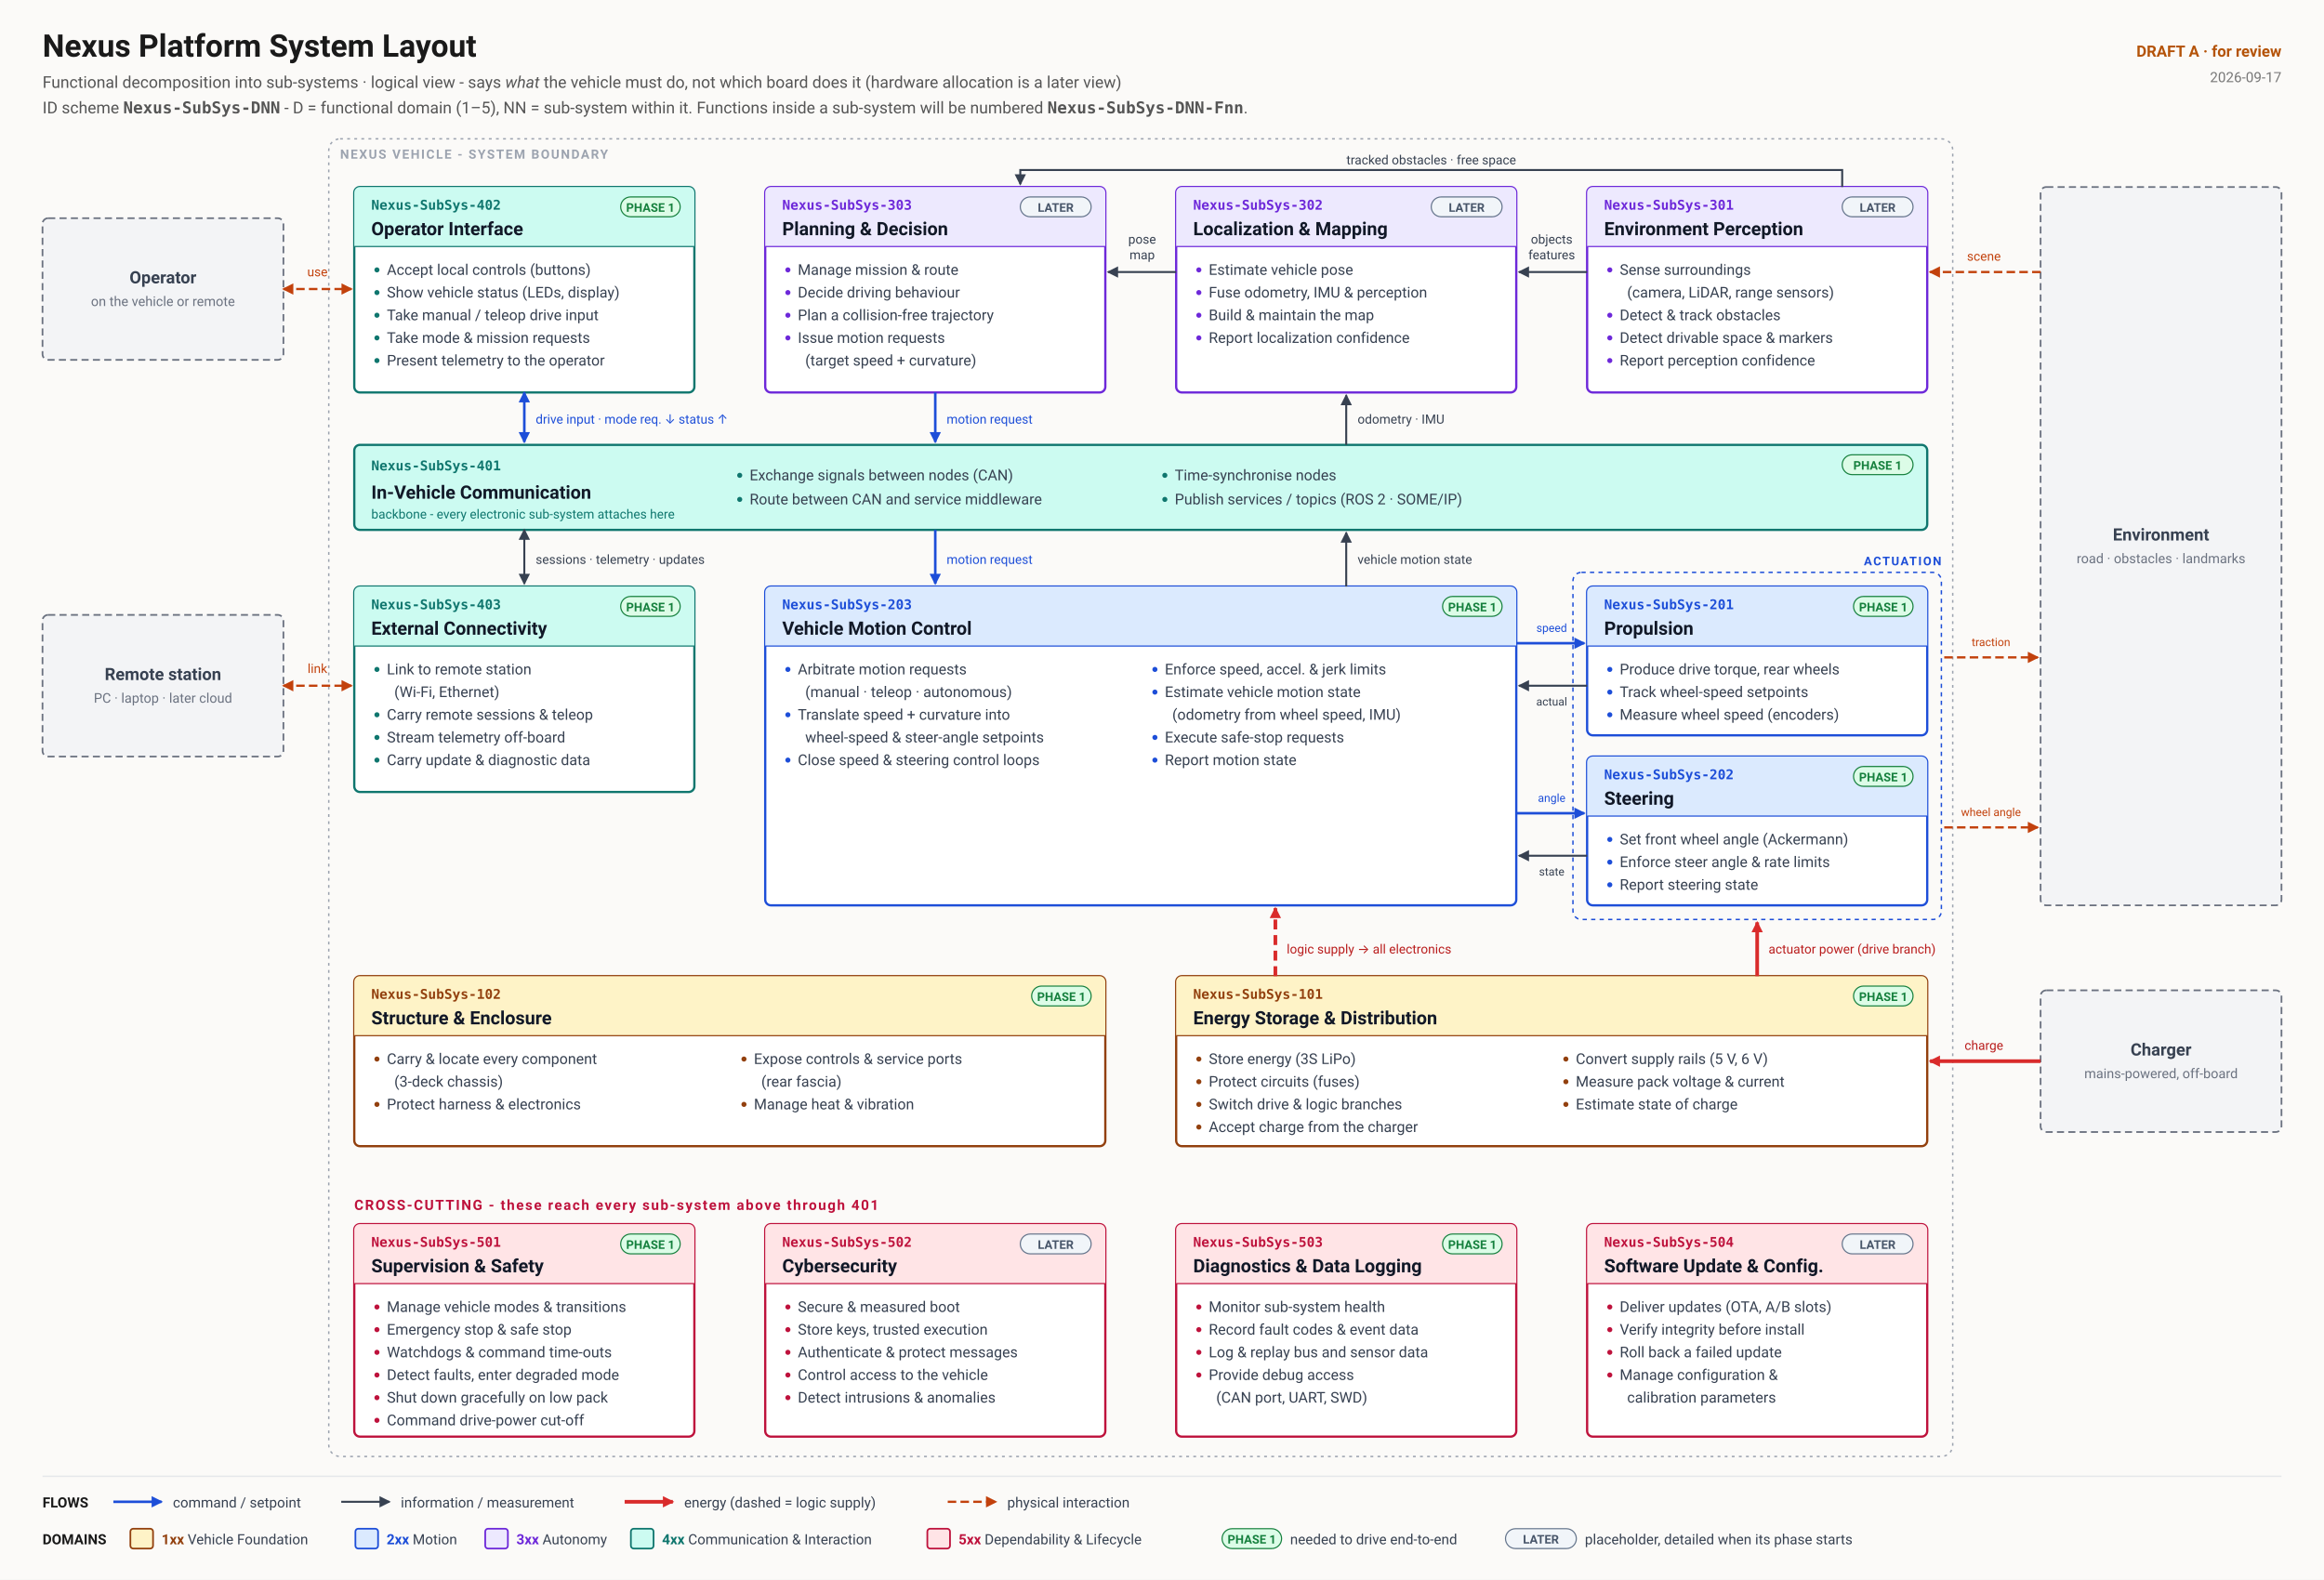
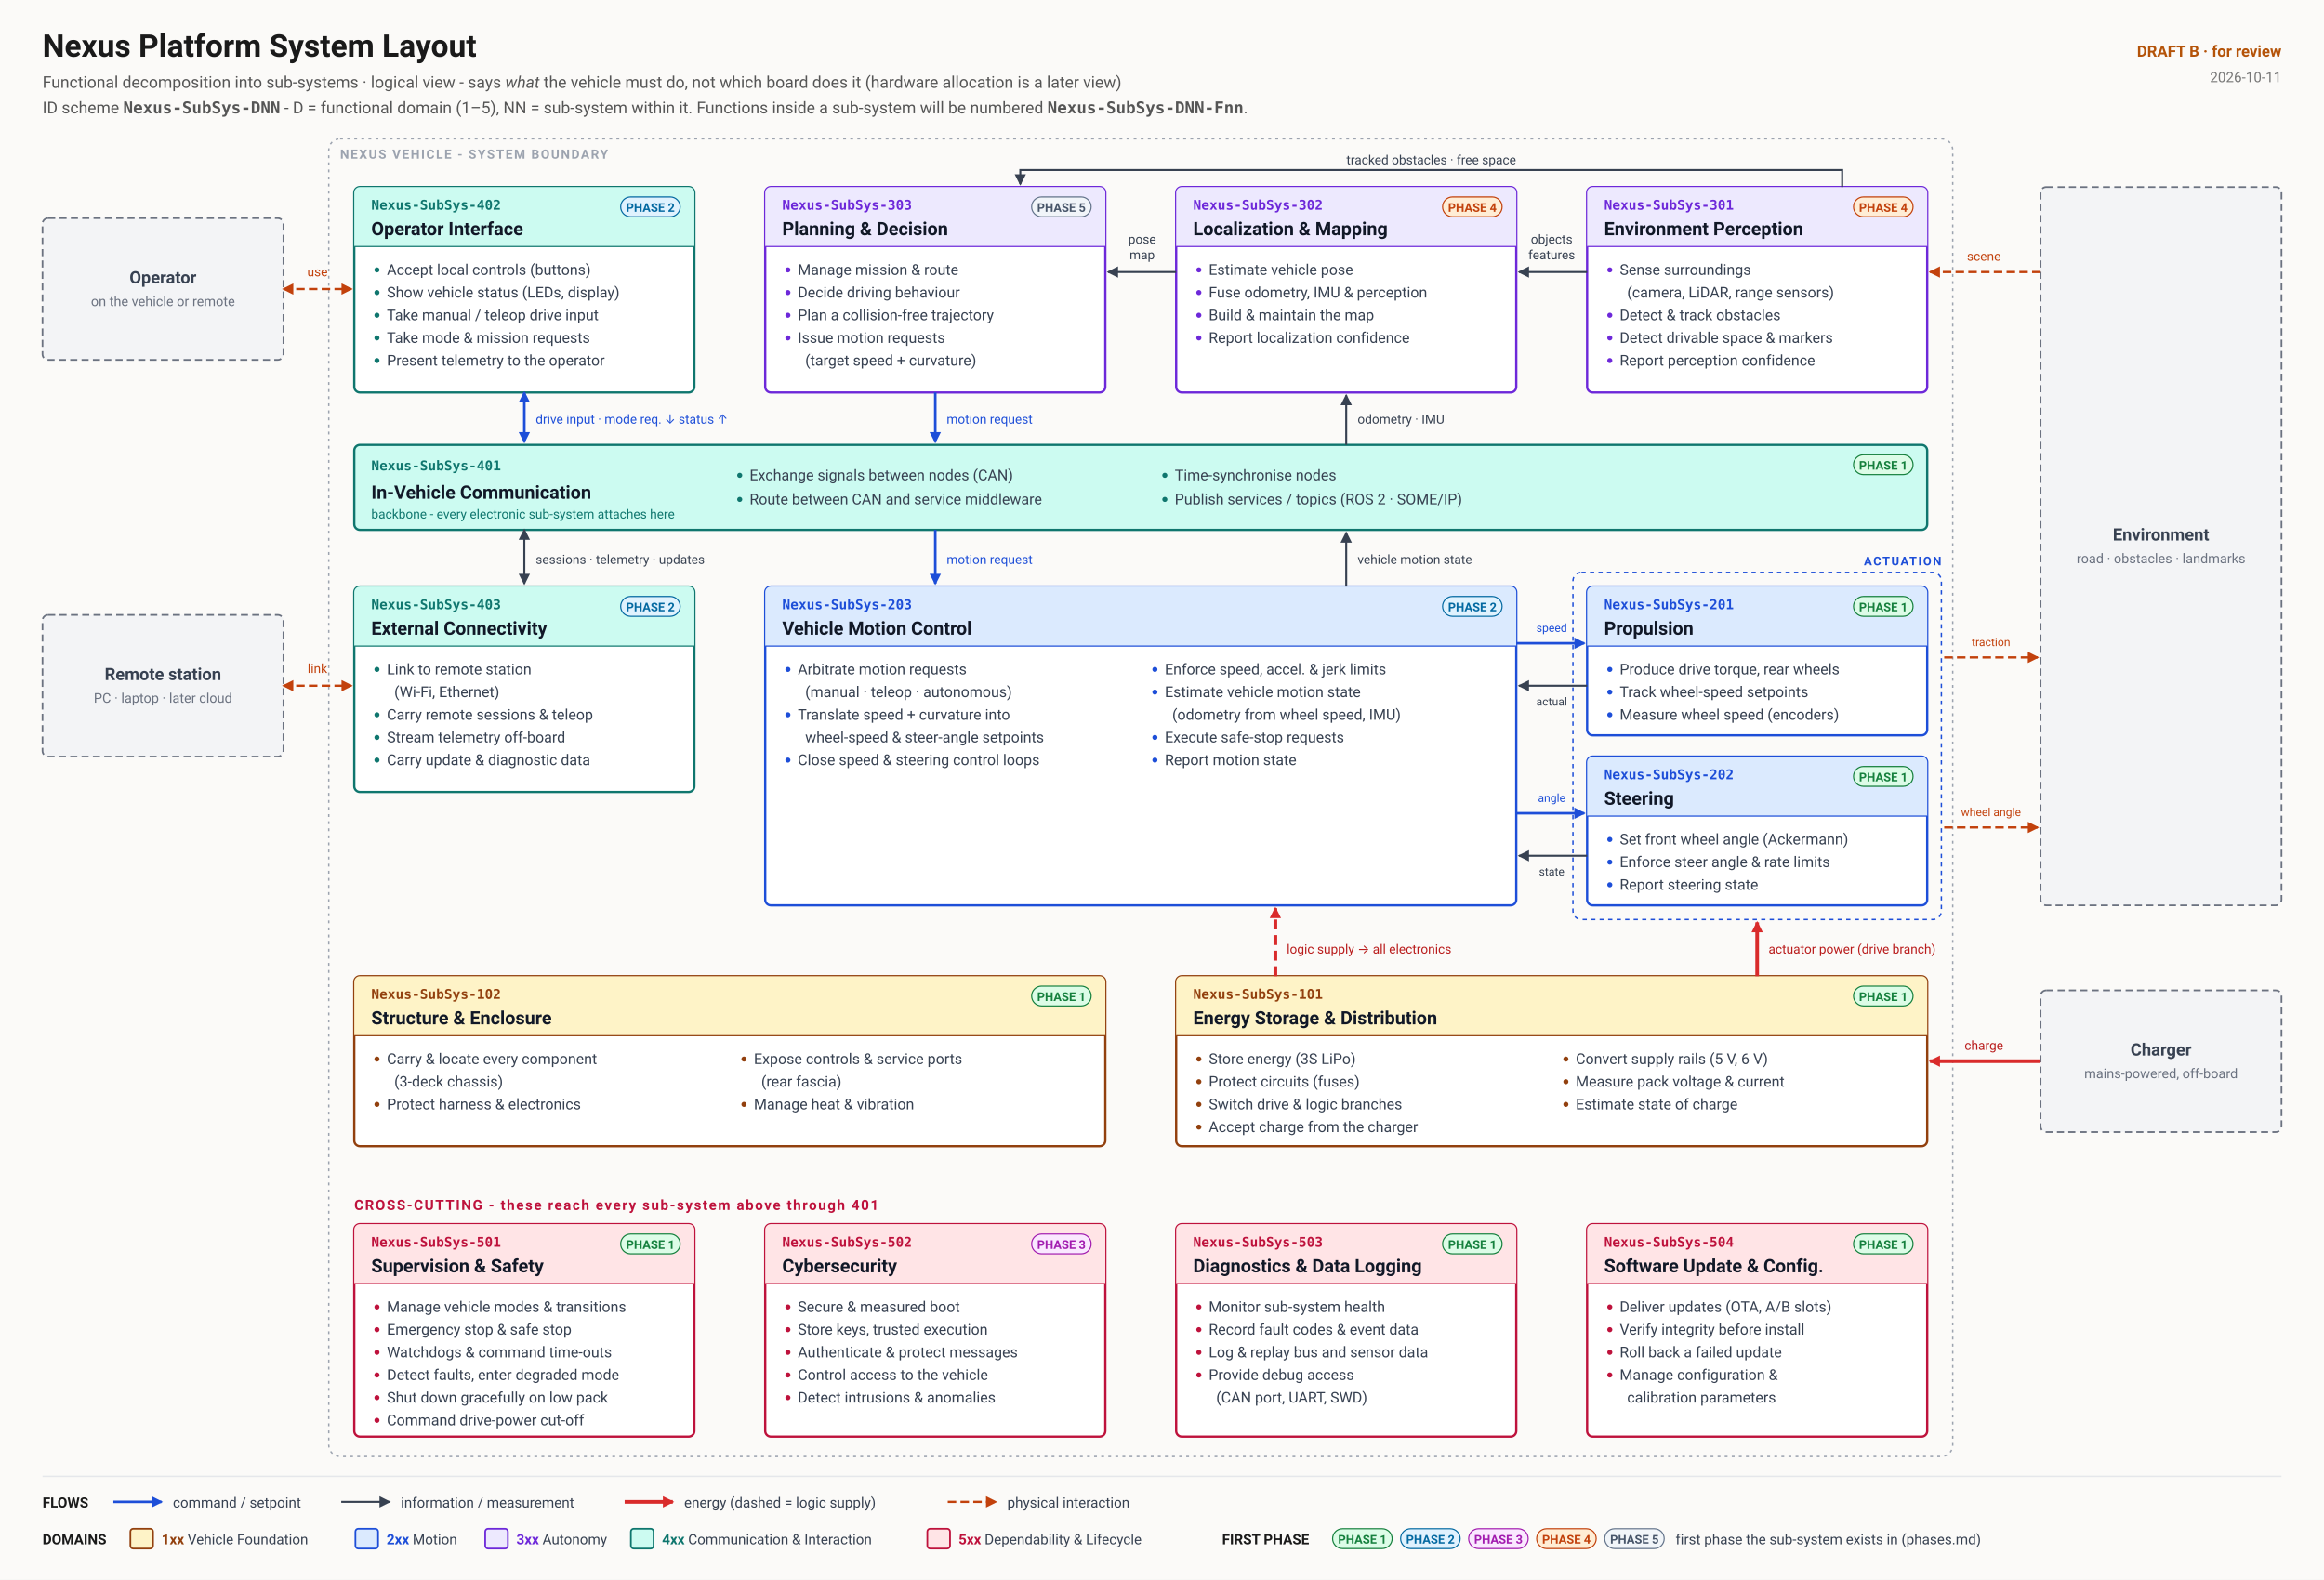
<svg xmlns="http://www.w3.org/2000/svg" width="1640" height="1115" viewBox="0 0 1640 1115" font-family="system-ui, -apple-system, Segoe UI, Roboto, sans-serif">
  <defs>
    <marker id="mi" markerWidth="8" markerHeight="8" refX="7" refY="4" orient="auto" markerUnits="userSpaceOnUse">
      <path d="M0,0 L8,4 L0,8 z" fill="#374151" />
    </marker>
    <marker id="mis" markerWidth="8" markerHeight="8" refX="1" refY="4" orient="auto" markerUnits="userSpaceOnUse">
      <path d="M8,0 L0,4 L8,8 z" fill="#374151" />
    </marker>
    <marker id="mc" markerWidth="8" markerHeight="8" refX="7" refY="4" orient="auto" markerUnits="userSpaceOnUse">
      <path d="M0,0 L8,4 L0,8 z" fill="#1d4ed8" />
    </marker>
    <marker id="mcs" markerWidth="8" markerHeight="8" refX="1" refY="4" orient="auto" markerUnits="userSpaceOnUse">
      <path d="M8,0 L0,4 L8,8 z" fill="#1d4ed8" />
    </marker>
    <marker id="me" markerWidth="8" markerHeight="8" refX="7" refY="4" orient="auto" markerUnits="userSpaceOnUse">
      <path d="M0,0 L8,4 L0,8 z" fill="#d92b2b" />
    </marker>
    <marker id="mes" markerWidth="8" markerHeight="8" refX="1" refY="4" orient="auto" markerUnits="userSpaceOnUse">
      <path d="M8,0 L0,4 L8,8 z" fill="#d92b2b" />
    </marker>
    <marker id="mp" markerWidth="8" markerHeight="8" refX="7" refY="4" orient="auto" markerUnits="userSpaceOnUse">
      <path d="M0,0 L8,4 L0,8 z" fill="#c2410c" />
    </marker>
    <marker id="mps" markerWidth="8" markerHeight="8" refX="1" refY="4" orient="auto" markerUnits="userSpaceOnUse">
      <path d="M8,0 L0,4 L8,8 z" fill="#c2410c" />
    </marker>
  </defs>
  <rect width="1640" height="1115" fill="#fbfaf8" />
  <text x="30" y="40" font-size="22" font-weight="700" fill="#1a1a1a">Nexus Platform System Layout</text>
  <text x="30" y="62" font-size="11.5" fill="#555">Functional decomposition into sub-systems · logical view - says <tspan font-style="italic">what</tspan> the vehicle must do, not which board does it (hardware allocation is a later view)</text>
  <text x="30" y="80" font-size="11.5" fill="#555">ID scheme <tspan font-family="ui-monospace, Menlo, Consolas, monospace" font-weight="700">Nexus-SubSys-DNN</tspan> - D = functional domain (1–5), NN = sub-system within it. Functions inside a sub-system will be numbered <tspan font-family="ui-monospace, Menlo, Consolas, monospace" font-weight="700">Nexus-SubSys-DNN-Fnn</tspan>.</text>
-   <text x="1610" y="40" font-size="11" font-weight="700" fill="#b45309" text-anchor="end">DRAFT A · for review</text>
-   <text x="1610" y="58" font-size="10" fill="#777" text-anchor="end">2026-09-17</text>
+   <text x="1610" y="40" font-size="11" font-weight="700" fill="#b45309" text-anchor="end">DRAFT B · for review</text>
+   <text x="1610" y="58" font-size="10" fill="#777" text-anchor="end">2026-10-11</text>
  <g transform="translate(0,14)">
    <rect x="30" y="140" width="170" height="100" rx="4" fill="#f3f4f6" stroke="#6b7280" stroke-width="1.2" stroke-dasharray="5 3" />
    <text x="115.0" y="186.0" font-size="12" font-weight="700" fill="#374151" text-anchor="middle">Operator</text>
    <text x="115.0" y="202.0" font-size="9.5" fill="#6b7280" text-anchor="middle">on the vehicle or remote</text>
    <rect x="30" y="420" width="170" height="100" rx="4" fill="#f3f4f6" stroke="#6b7280" stroke-width="1.2" stroke-dasharray="5 3" />
    <text x="115.0" y="466.0" font-size="12" font-weight="700" fill="#374151" text-anchor="middle">Remote station</text>
    <text x="115.0" y="482.0" font-size="9.5" fill="#6b7280" text-anchor="middle">PC · laptop · later cloud</text>
    <rect x="1440" y="118" width="170" height="507" rx="4" fill="#f3f4f6" stroke="#6b7280" stroke-width="1.2" stroke-dasharray="5 3" />
    <text x="1525.0" y="367.5" font-size="12" font-weight="700" fill="#374151" text-anchor="middle">Environment</text>
    <text x="1525.0" y="383.5" font-size="9.5" fill="#6b7280" text-anchor="middle">road · obstacles · landmarks</text>
    <rect x="1440" y="685" width="170" height="100" rx="4" fill="#f3f4f6" stroke="#6b7280" stroke-width="1.2" stroke-dasharray="5 3" />
    <text x="1525.0" y="731.0" font-size="12" font-weight="700" fill="#374151" text-anchor="middle">Charger</text>
    <text x="1525.0" y="747.0" font-size="9.5" fill="#6b7280" text-anchor="middle">mains-powered, off-board</text>
    <rect x="232" y="84" width="1146" height="930" rx="8" fill="none" stroke="#9ca3af" stroke-width="1" stroke-dasharray="2 3" />
    <text x="240" y="98" font-size="9" font-weight="700" fill="#9ca3af" letter-spacing="1">NEXUS VEHICLE - SYSTEM BOUNDARY</text>
    <g id="Nexus-SubSys-402">
      <rect x="250" y="118" width="240" height="145" rx="4" fill="#ffffff" stroke="#0f766e" stroke-width="1.6" />
      <path d="M250,122 a4,4 0 0 1 4,-4 h232 a4,4 0 0 1 4,4 v38 h-240 z" fill="#ccfbf1" />
      <line x1="250" y1="160" x2="490" y2="160" stroke="#0f766e" stroke-width="0.8" />
      <text x="262" y="134" font-size="9.5" font-weight="700" fill="#0f766e" font-family="ui-monospace, Menlo, Consolas, monospace">Nexus-SubSys-402</text>
      <text x="262" y="152" font-size="13" font-weight="700" fill="#111827">Operator Interface</text>
-       <rect x="438" y="125" width="42" height="14" rx="7" fill="#dcfce7" stroke="#15803d" stroke-width="0.8" />
-       <text x="459.0" y="135.5" font-size="8.5" font-weight="700" text-anchor="middle" fill="#15803d">PHASE 1</text>
+       <rect x="438" y="125" width="42" height="14" rx="7" fill="#e0f2fe" stroke="#0369a1" stroke-width="0.8" />
+       <text x="459.0" y="135.5" font-size="8.5" font-weight="700" text-anchor="middle" fill="#0369a1">PHASE 2</text>
      <circle cx="266.0" cy="176.5" r="1.8" fill="#0f766e" />
      <text x="273.0" y="180" font-size="10.5" fill="#374151" xml:space="preserve">Accept local controls (buttons)</text>
      <circle cx="266.0" cy="192.5" r="1.8" fill="#0f766e" />
      <text x="273.0" y="196" font-size="10.5" fill="#374151" xml:space="preserve">Show vehicle status (LEDs, display)</text>
      <circle cx="266.0" cy="208.5" r="1.8" fill="#0f766e" />
      <text x="273.0" y="212" font-size="10.5" fill="#374151" xml:space="preserve">Take manual / teleop drive input</text>
      <circle cx="266.0" cy="224.5" r="1.8" fill="#0f766e" />
      <text x="273.0" y="228" font-size="10.5" fill="#374151" xml:space="preserve">Take mode &amp; mission requests</text>
      <circle cx="266.0" cy="240.5" r="1.8" fill="#0f766e" />
      <text x="273.0" y="244" font-size="10.5" fill="#374151" xml:space="preserve">Present telemetry to the operator</text>
    </g>
    <g id="Nexus-SubSys-303">
      <rect x="540" y="118" width="240" height="145" rx="4" fill="#ffffff" stroke="#6d28d9" stroke-width="1.6" />
      <path d="M540,122 a4,4 0 0 1 4,-4 h232 a4,4 0 0 1 4,4 v38 h-240 z" fill="#ede9fe" />
      <line x1="540" y1="160" x2="780" y2="160" stroke="#6d28d9" stroke-width="0.8" />
      <text x="552" y="134" font-size="9.5" font-weight="700" fill="#6d28d9" font-family="ui-monospace, Menlo, Consolas, monospace">Nexus-SubSys-303</text>
      <text x="552" y="152" font-size="13" font-weight="700" fill="#111827">Planning &amp; Decision</text>
-       <rect x="720" y="125" width="50" height="14" rx="7" fill="#f1f5f9" stroke="#64748b" stroke-width="0.8" />
-       <text x="745.0" y="135.5" font-size="8.5" font-weight="700" text-anchor="middle" fill="#475569">LATER</text>
+       <rect x="728" y="125" width="42" height="14" rx="7" fill="#f1f5f9" stroke="#64748b" stroke-width="0.8" />
+       <text x="749.0" y="135.5" font-size="8.5" font-weight="700" text-anchor="middle" fill="#475569">PHASE 5</text>
      <circle cx="556.0" cy="176.5" r="1.8" fill="#6d28d9" />
      <text x="563.0" y="180" font-size="10.5" fill="#374151" xml:space="preserve">Manage mission &amp; route</text>
      <circle cx="556.0" cy="192.5" r="1.8" fill="#6d28d9" />
      <text x="563.0" y="196" font-size="10.5" fill="#374151" xml:space="preserve">Decide driving behaviour</text>
      <circle cx="556.0" cy="208.5" r="1.8" fill="#6d28d9" />
      <text x="563.0" y="212" font-size="10.5" fill="#374151" xml:space="preserve">Plan a collision-free trajectory</text>
      <circle cx="556.0" cy="224.5" r="1.8" fill="#6d28d9" />
      <text x="563.0" y="228" font-size="10.5" fill="#374151" xml:space="preserve">Issue motion requests</text>
      <text x="563.0" y="244" font-size="10.5" fill="#374151" xml:space="preserve">  (target speed + curvature)</text>
    </g>
    <g id="Nexus-SubSys-302">
      <rect x="830" y="118" width="240" height="145" rx="4" fill="#ffffff" stroke="#6d28d9" stroke-width="1.6" />
      <path d="M830,122 a4,4 0 0 1 4,-4 h232 a4,4 0 0 1 4,4 v38 h-240 z" fill="#ede9fe" />
      <line x1="830" y1="160" x2="1070" y2="160" stroke="#6d28d9" stroke-width="0.8" />
      <text x="842" y="134" font-size="9.5" font-weight="700" fill="#6d28d9" font-family="ui-monospace, Menlo, Consolas, monospace">Nexus-SubSys-302</text>
      <text x="842" y="152" font-size="13" font-weight="700" fill="#111827">Localization &amp; Mapping</text>
-       <rect x="1010" y="125" width="50" height="14" rx="7" fill="#f1f5f9" stroke="#64748b" stroke-width="0.8" />
-       <text x="1035.0" y="135.5" font-size="8.5" font-weight="700" text-anchor="middle" fill="#475569">LATER</text>
+       <rect x="1018" y="125" width="42" height="14" rx="7" fill="#ffedd5" stroke="#c2410c" stroke-width="0.8" />
+       <text x="1039.0" y="135.5" font-size="8.5" font-weight="700" text-anchor="middle" fill="#c2410c">PHASE 4</text>
      <circle cx="846.0" cy="176.5" r="1.8" fill="#6d28d9" />
      <text x="853.0" y="180" font-size="10.5" fill="#374151" xml:space="preserve">Estimate vehicle pose</text>
      <circle cx="846.0" cy="192.5" r="1.8" fill="#6d28d9" />
      <text x="853.0" y="196" font-size="10.5" fill="#374151" xml:space="preserve">Fuse odometry, IMU &amp; perception</text>
      <circle cx="846.0" cy="208.5" r="1.8" fill="#6d28d9" />
      <text x="853.0" y="212" font-size="10.5" fill="#374151" xml:space="preserve">Build &amp; maintain the map</text>
      <circle cx="846.0" cy="224.5" r="1.8" fill="#6d28d9" />
      <text x="853.0" y="228" font-size="10.5" fill="#374151" xml:space="preserve">Report localization confidence</text>
    </g>
    <g id="Nexus-SubSys-301">
      <rect x="1120" y="118" width="240" height="145" rx="4" fill="#ffffff" stroke="#6d28d9" stroke-width="1.6" />
      <path d="M1120,122 a4,4 0 0 1 4,-4 h232 a4,4 0 0 1 4,4 v38 h-240 z" fill="#ede9fe" />
      <line x1="1120" y1="160" x2="1360" y2="160" stroke="#6d28d9" stroke-width="0.8" />
      <text x="1132" y="134" font-size="9.5" font-weight="700" fill="#6d28d9" font-family="ui-monospace, Menlo, Consolas, monospace">Nexus-SubSys-301</text>
      <text x="1132" y="152" font-size="13" font-weight="700" fill="#111827">Environment Perception</text>
-       <rect x="1300" y="125" width="50" height="14" rx="7" fill="#f1f5f9" stroke="#64748b" stroke-width="0.8" />
-       <text x="1325.0" y="135.5" font-size="8.5" font-weight="700" text-anchor="middle" fill="#475569">LATER</text>
+       <rect x="1308" y="125" width="42" height="14" rx="7" fill="#ffedd5" stroke="#c2410c" stroke-width="0.8" />
+       <text x="1329.0" y="135.5" font-size="8.5" font-weight="700" text-anchor="middle" fill="#c2410c">PHASE 4</text>
      <circle cx="1136.0" cy="176.5" r="1.8" fill="#6d28d9" />
      <text x="1143.0" y="180" font-size="10.5" fill="#374151" xml:space="preserve">Sense surroundings</text>
      <text x="1143.0" y="196" font-size="10.5" fill="#374151" xml:space="preserve">  (camera, LiDAR, range sensors)</text>
      <circle cx="1136.0" cy="208.5" r="1.8" fill="#6d28d9" />
      <text x="1143.0" y="212" font-size="10.5" fill="#374151" xml:space="preserve">Detect &amp; track obstacles</text>
      <circle cx="1136.0" cy="224.5" r="1.8" fill="#6d28d9" />
      <text x="1143.0" y="228" font-size="10.5" fill="#374151" xml:space="preserve">Detect drivable space &amp; markers</text>
      <circle cx="1136.0" cy="240.5" r="1.8" fill="#6d28d9" />
      <text x="1143.0" y="244" font-size="10.5" fill="#374151" xml:space="preserve">Report perception confidence</text>
    </g>
    <g id="Nexus-SubSys-401">
      <rect x="250" y="300" width="1110" height="60" rx="4" fill="#ccfbf1" stroke="#0f766e" stroke-width="1.6" />
      <text x="262" y="318" font-size="9.5" font-weight="700" fill="#0f766e" font-family="ui-monospace, Menlo, Consolas, monospace">Nexus-SubSys-401</text>
      <text x="262" y="338" font-size="13" font-weight="700" fill="#111827">In-Vehicle Communication</text>
      <text x="262" y="352" font-size="9" fill="#0f766e">backbone - every electronic sub-system attaches here</text>
      <circle cx="522" cy="321.5" r="1.8" fill="#0f766e" />
      <text x="529" y="325" font-size="10.5" fill="#374151">Exchange signals between nodes (CAN)</text>
      <circle cx="822" cy="321.5" r="1.8" fill="#0f766e" />
      <text x="829" y="325" font-size="10.5" fill="#374151">Time-synchronise nodes</text>
      <circle cx="522" cy="338.5" r="1.8" fill="#0f766e" />
      <text x="529" y="342" font-size="10.5" fill="#374151">Route between CAN and service middleware</text>
      <circle cx="822" cy="338.5" r="1.8" fill="#0f766e" />
      <text x="829" y="342" font-size="10.5" fill="#374151">Publish services / topics (ROS 2 · SOME/IP)</text>
-       <rect x="1300" y="307" width="50" height="14" rx="7" fill="#dcfce7" stroke="#15803d" stroke-width="0.8" />
-       <text x="1325" y="317.5" font-size="8.5" font-weight="700" text-anchor="middle" fill="#15803d">PHASE 1</text>
+       <rect x="1308" y="307" width="42" height="14" rx="7" fill="#dcfce7" stroke="#15803d" stroke-width="0.8" />
+       <text x="1329.0" y="317.5" font-size="8.5" font-weight="700" text-anchor="middle" fill="#15803d">PHASE 1</text>
    </g>
    <g id="Nexus-SubSys-403">
      <rect x="250" y="400" width="240" height="145" rx="4" fill="#ffffff" stroke="#0f766e" stroke-width="1.6" />
      <path d="M250,404 a4,4 0 0 1 4,-4 h232 a4,4 0 0 1 4,4 v38 h-240 z" fill="#ccfbf1" />
      <line x1="250" y1="442" x2="490" y2="442" stroke="#0f766e" stroke-width="0.8" />
      <text x="262" y="416" font-size="9.5" font-weight="700" fill="#0f766e" font-family="ui-monospace, Menlo, Consolas, monospace">Nexus-SubSys-403</text>
      <text x="262" y="434" font-size="13" font-weight="700" fill="#111827">External Connectivity</text>
-       <rect x="438" y="407" width="42" height="14" rx="7" fill="#dcfce7" stroke="#15803d" stroke-width="0.8" />
-       <text x="459.0" y="417.5" font-size="8.5" font-weight="700" text-anchor="middle" fill="#15803d">PHASE 1</text>
+       <rect x="438" y="407" width="42" height="14" rx="7" fill="#e0f2fe" stroke="#0369a1" stroke-width="0.8" />
+       <text x="459.0" y="417.5" font-size="8.5" font-weight="700" text-anchor="middle" fill="#0369a1">PHASE 2</text>
      <circle cx="266.0" cy="458.5" r="1.8" fill="#0f766e" />
      <text x="273.0" y="462" font-size="10.5" fill="#374151" xml:space="preserve">Link to remote station</text>
      <text x="273.0" y="478" font-size="10.5" fill="#374151" xml:space="preserve">  (Wi-Fi, Ethernet)</text>
      <circle cx="266.0" cy="490.5" r="1.8" fill="#0f766e" />
      <text x="273.0" y="494" font-size="10.5" fill="#374151" xml:space="preserve">Carry remote sessions &amp; teleop</text>
      <circle cx="266.0" cy="506.5" r="1.8" fill="#0f766e" />
      <text x="273.0" y="510" font-size="10.5" fill="#374151" xml:space="preserve">Stream telemetry off-board</text>
      <circle cx="266.0" cy="522.5" r="1.8" fill="#0f766e" />
      <text x="273.0" y="526" font-size="10.5" fill="#374151" xml:space="preserve">Carry update &amp; diagnostic data</text>
    </g>
    <g id="Nexus-SubSys-203">
      <rect x="540" y="400" width="530" height="225" rx="4" fill="#ffffff" stroke="#1d4ed8" stroke-width="1.6" />
      <path d="M540,404 a4,4 0 0 1 4,-4 h522 a4,4 0 0 1 4,4 v38 h-530 z" fill="#dbeafe" />
      <line x1="540" y1="442" x2="1070" y2="442" stroke="#1d4ed8" stroke-width="0.8" />
      <text x="552" y="416" font-size="9.5" font-weight="700" fill="#1d4ed8" font-family="ui-monospace, Menlo, Consolas, monospace">Nexus-SubSys-203</text>
      <text x="552" y="434" font-size="13" font-weight="700" fill="#111827">Vehicle Motion Control</text>
-       <rect x="1018" y="407" width="42" height="14" rx="7" fill="#dcfce7" stroke="#15803d" stroke-width="0.8" />
-       <text x="1039.0" y="417.5" font-size="8.5" font-weight="700" text-anchor="middle" fill="#15803d">PHASE 1</text>
+       <rect x="1018" y="407" width="42" height="14" rx="7" fill="#e0f2fe" stroke="#0369a1" stroke-width="0.8" />
+       <text x="1039.0" y="417.5" font-size="8.5" font-weight="700" text-anchor="middle" fill="#0369a1">PHASE 2</text>
      <circle cx="556.0" cy="458.5" r="1.8" fill="#1d4ed8" />
      <text x="563.0" y="462" font-size="10.5" fill="#374151" xml:space="preserve">Arbitrate motion requests</text>
      <text x="563.0" y="478" font-size="10.5" fill="#374151" xml:space="preserve">  (manual · teleop · autonomous)</text>
      <circle cx="556.0" cy="490.5" r="1.8" fill="#1d4ed8" />
      <text x="563.0" y="494" font-size="10.5" fill="#374151" xml:space="preserve">Translate speed + curvature into</text>
      <text x="563.0" y="510" font-size="10.5" fill="#374151" xml:space="preserve">  wheel-speed &amp; steer-angle setpoints</text>
      <circle cx="556.0" cy="522.5" r="1.8" fill="#1d4ed8" />
      <text x="563.0" y="526" font-size="10.5" fill="#374151" xml:space="preserve">Close speed &amp; steering control loops</text>
      <circle cx="815.0" cy="458.5" r="1.8" fill="#1d4ed8" />
      <text x="822.0" y="462" font-size="10.5" fill="#374151" xml:space="preserve">Enforce speed, accel. &amp; jerk limits</text>
      <circle cx="815.0" cy="474.5" r="1.8" fill="#1d4ed8" />
      <text x="822.0" y="478" font-size="10.5" fill="#374151" xml:space="preserve">Estimate vehicle motion state</text>
      <text x="822.0" y="494" font-size="10.5" fill="#374151" xml:space="preserve">  (odometry from wheel speed, IMU)</text>
      <circle cx="815.0" cy="506.5" r="1.8" fill="#1d4ed8" />
      <text x="822.0" y="510" font-size="10.5" fill="#374151" xml:space="preserve">Execute safe-stop requests</text>
      <circle cx="815.0" cy="522.5" r="1.8" fill="#1d4ed8" />
      <text x="822.0" y="526" font-size="10.5" fill="#374151" xml:space="preserve">Report motion state</text>
    </g>
    <rect x="1110" y="390" width="260" height="245" rx="6" fill="none" stroke="#1d4ed8" stroke-width="1" stroke-dasharray="3 3" />
    <text x="1370" y="385" font-size="8.5" font-weight="700" fill="#1d4ed8" text-anchor="end" letter-spacing="1">ACTUATION</text>
    <g id="Nexus-SubSys-201">
      <rect x="1120" y="400" width="240" height="105" rx="4" fill="#ffffff" stroke="#1d4ed8" stroke-width="1.6" />
      <path d="M1120,404 a4,4 0 0 1 4,-4 h232 a4,4 0 0 1 4,4 v38 h-240 z" fill="#dbeafe" />
      <line x1="1120" y1="442" x2="1360" y2="442" stroke="#1d4ed8" stroke-width="0.8" />
      <text x="1132" y="416" font-size="9.5" font-weight="700" fill="#1d4ed8" font-family="ui-monospace, Menlo, Consolas, monospace">Nexus-SubSys-201</text>
      <text x="1132" y="434" font-size="13" font-weight="700" fill="#111827">Propulsion</text>
      <rect x="1308" y="407" width="42" height="14" rx="7" fill="#dcfce7" stroke="#15803d" stroke-width="0.8" />
      <text x="1329.0" y="417.5" font-size="8.5" font-weight="700" text-anchor="middle" fill="#15803d">PHASE 1</text>
      <circle cx="1136.0" cy="458.5" r="1.8" fill="#1d4ed8" />
      <text x="1143.0" y="462" font-size="10.5" fill="#374151" xml:space="preserve">Produce drive torque, rear wheels</text>
      <circle cx="1136.0" cy="474.5" r="1.8" fill="#1d4ed8" />
      <text x="1143.0" y="478" font-size="10.5" fill="#374151" xml:space="preserve">Track wheel-speed setpoints</text>
      <circle cx="1136.0" cy="490.5" r="1.8" fill="#1d4ed8" />
      <text x="1143.0" y="494" font-size="10.5" fill="#374151" xml:space="preserve">Measure wheel speed (encoders)</text>
    </g>
    <g id="Nexus-SubSys-202">
      <rect x="1120" y="520" width="240" height="105" rx="4" fill="#ffffff" stroke="#1d4ed8" stroke-width="1.6" />
      <path d="M1120,524 a4,4 0 0 1 4,-4 h232 a4,4 0 0 1 4,4 v38 h-240 z" fill="#dbeafe" />
      <line x1="1120" y1="562" x2="1360" y2="562" stroke="#1d4ed8" stroke-width="0.8" />
      <text x="1132" y="536" font-size="9.5" font-weight="700" fill="#1d4ed8" font-family="ui-monospace, Menlo, Consolas, monospace">Nexus-SubSys-202</text>
      <text x="1132" y="554" font-size="13" font-weight="700" fill="#111827">Steering</text>
      <rect x="1308" y="527" width="42" height="14" rx="7" fill="#dcfce7" stroke="#15803d" stroke-width="0.8" />
      <text x="1329.0" y="537.5" font-size="8.5" font-weight="700" text-anchor="middle" fill="#15803d">PHASE 1</text>
      <circle cx="1136.0" cy="578.5" r="1.8" fill="#1d4ed8" />
      <text x="1143.0" y="582" font-size="10.5" fill="#374151" xml:space="preserve">Set front wheel angle (Ackermann)</text>
      <circle cx="1136.0" cy="594.5" r="1.8" fill="#1d4ed8" />
      <text x="1143.0" y="598" font-size="10.5" fill="#374151" xml:space="preserve">Enforce steer angle &amp; rate limits</text>
      <circle cx="1136.0" cy="610.5" r="1.8" fill="#1d4ed8" />
      <text x="1143.0" y="614" font-size="10.5" fill="#374151" xml:space="preserve">Report steering state</text>
    </g>
    <g id="Nexus-SubSys-102">
      <rect x="250" y="675" width="530" height="120" rx="4" fill="#ffffff" stroke="#92400e" stroke-width="1.6" />
      <path d="M250,679 a4,4 0 0 1 4,-4 h522 a4,4 0 0 1 4,4 v38 h-530 z" fill="#fef3c7" />
      <line x1="250" y1="717" x2="780" y2="717" stroke="#92400e" stroke-width="0.8" />
      <text x="262" y="691" font-size="9.5" font-weight="700" fill="#92400e" font-family="ui-monospace, Menlo, Consolas, monospace">Nexus-SubSys-102</text>
      <text x="262" y="709" font-size="13" font-weight="700" fill="#111827">Structure &amp; Enclosure</text>
      <rect x="728" y="682" width="42" height="14" rx="7" fill="#dcfce7" stroke="#15803d" stroke-width="0.8" />
      <text x="749.0" y="692.5" font-size="8.5" font-weight="700" text-anchor="middle" fill="#15803d">PHASE 1</text>
      <circle cx="266.0" cy="733.5" r="1.8" fill="#92400e" />
      <text x="273.0" y="737" font-size="10.5" fill="#374151" xml:space="preserve">Carry &amp; locate every component</text>
      <text x="273.0" y="753" font-size="10.5" fill="#374151" xml:space="preserve">  (3-deck chassis)</text>
      <circle cx="266.0" cy="765.5" r="1.8" fill="#92400e" />
      <text x="273.0" y="769" font-size="10.5" fill="#374151" xml:space="preserve">Protect harness &amp; electronics</text>
      <circle cx="525.0" cy="733.5" r="1.8" fill="#92400e" />
      <text x="532.0" y="737" font-size="10.5" fill="#374151" xml:space="preserve">Expose controls &amp; service ports</text>
      <text x="532.0" y="753" font-size="10.5" fill="#374151" xml:space="preserve">  (rear fascia)</text>
      <circle cx="525.0" cy="765.5" r="1.8" fill="#92400e" />
      <text x="532.0" y="769" font-size="10.5" fill="#374151" xml:space="preserve">Manage heat &amp; vibration</text>
    </g>
    <g id="Nexus-SubSys-101">
      <rect x="830" y="675" width="530" height="120" rx="4" fill="#ffffff" stroke="#92400e" stroke-width="1.6" />
      <path d="M830,679 a4,4 0 0 1 4,-4 h522 a4,4 0 0 1 4,4 v38 h-530 z" fill="#fef3c7" />
      <line x1="830" y1="717" x2="1360" y2="717" stroke="#92400e" stroke-width="0.8" />
      <text x="842" y="691" font-size="9.5" font-weight="700" fill="#92400e" font-family="ui-monospace, Menlo, Consolas, monospace">Nexus-SubSys-101</text>
      <text x="842" y="709" font-size="13" font-weight="700" fill="#111827">Energy Storage &amp; Distribution</text>
      <rect x="1308" y="682" width="42" height="14" rx="7" fill="#dcfce7" stroke="#15803d" stroke-width="0.8" />
      <text x="1329.0" y="692.5" font-size="8.5" font-weight="700" text-anchor="middle" fill="#15803d">PHASE 1</text>
      <circle cx="846.0" cy="733.5" r="1.8" fill="#92400e" />
      <text x="853.0" y="737" font-size="10.5" fill="#374151" xml:space="preserve">Store energy (3S LiPo)</text>
      <circle cx="846.0" cy="749.5" r="1.8" fill="#92400e" />
      <text x="853.0" y="753" font-size="10.5" fill="#374151" xml:space="preserve">Protect circuits (fuses)</text>
      <circle cx="846.0" cy="765.5" r="1.8" fill="#92400e" />
      <text x="853.0" y="769" font-size="10.5" fill="#374151" xml:space="preserve">Switch drive &amp; logic branches</text>
      <circle cx="846.0" cy="781.5" r="1.8" fill="#92400e" />
      <text x="853.0" y="785" font-size="10.5" fill="#374151" xml:space="preserve">Accept charge from the charger</text>
      <circle cx="1105.0" cy="733.5" r="1.8" fill="#92400e" />
      <text x="1112.0" y="737" font-size="10.5" fill="#374151" xml:space="preserve">Convert supply rails (5 V, 6 V)</text>
      <circle cx="1105.0" cy="749.5" r="1.8" fill="#92400e" />
      <text x="1112.0" y="753" font-size="10.5" fill="#374151" xml:space="preserve">Measure pack voltage &amp; current</text>
      <circle cx="1105.0" cy="765.5" r="1.8" fill="#92400e" />
      <text x="1112.0" y="769" font-size="10.5" fill="#374151" xml:space="preserve">Estimate state of charge</text>
    </g>
    <text x="250" y="840" font-size="10" font-weight="700" fill="#be123c" letter-spacing="1">CROSS-CUTTING - these reach every sub-system above through 401</text>
    <g id="Nexus-SubSys-501">
      <rect x="250" y="850" width="240" height="150" rx="4" fill="#ffffff" stroke="#be123c" stroke-width="1.6" />
      <path d="M250,854 a4,4 0 0 1 4,-4 h232 a4,4 0 0 1 4,4 v38 h-240 z" fill="#ffe4e6" />
      <line x1="250" y1="892" x2="490" y2="892" stroke="#be123c" stroke-width="0.8" />
      <text x="262" y="866" font-size="9.5" font-weight="700" fill="#be123c" font-family="ui-monospace, Menlo, Consolas, monospace">Nexus-SubSys-501</text>
      <text x="262" y="884" font-size="13" font-weight="700" fill="#111827">Supervision &amp; Safety</text>
      <rect x="438" y="857" width="42" height="14" rx="7" fill="#dcfce7" stroke="#15803d" stroke-width="0.8" />
      <text x="459.0" y="867.5" font-size="8.5" font-weight="700" text-anchor="middle" fill="#15803d">PHASE 1</text>
      <circle cx="266.0" cy="908.5" r="1.8" fill="#be123c" />
      <text x="273.0" y="912" font-size="10.5" fill="#374151" xml:space="preserve">Manage vehicle modes &amp; transitions</text>
      <circle cx="266.0" cy="924.5" r="1.8" fill="#be123c" />
      <text x="273.0" y="928" font-size="10.5" fill="#374151" xml:space="preserve">Emergency stop &amp; safe stop</text>
      <circle cx="266.0" cy="940.5" r="1.8" fill="#be123c" />
      <text x="273.0" y="944" font-size="10.5" fill="#374151" xml:space="preserve">Watchdogs &amp; command time-outs</text>
      <circle cx="266.0" cy="956.5" r="1.8" fill="#be123c" />
      <text x="273.0" y="960" font-size="10.5" fill="#374151" xml:space="preserve">Detect faults, enter degraded mode</text>
      <circle cx="266.0" cy="972.5" r="1.8" fill="#be123c" />
      <text x="273.0" y="976" font-size="10.5" fill="#374151" xml:space="preserve">Shut down gracefully on low pack</text>
      <circle cx="266.0" cy="988.5" r="1.8" fill="#be123c" />
      <text x="273.0" y="992" font-size="10.5" fill="#374151" xml:space="preserve">Command drive-power cut-off</text>
    </g>
    <g id="Nexus-SubSys-502">
      <rect x="540" y="850" width="240" height="150" rx="4" fill="#ffffff" stroke="#be123c" stroke-width="1.6" />
      <path d="M540,854 a4,4 0 0 1 4,-4 h232 a4,4 0 0 1 4,4 v38 h-240 z" fill="#ffe4e6" />
      <line x1="540" y1="892" x2="780" y2="892" stroke="#be123c" stroke-width="0.8" />
      <text x="552" y="866" font-size="9.5" font-weight="700" fill="#be123c" font-family="ui-monospace, Menlo, Consolas, monospace">Nexus-SubSys-502</text>
      <text x="552" y="884" font-size="13" font-weight="700" fill="#111827">Cybersecurity</text>
-       <rect x="720" y="857" width="50" height="14" rx="7" fill="#f1f5f9" stroke="#64748b" stroke-width="0.8" />
-       <text x="745.0" y="867.5" font-size="8.5" font-weight="700" text-anchor="middle" fill="#475569">LATER</text>
+       <rect x="728" y="857" width="42" height="14" rx="7" fill="#fae8ff" stroke="#a21caf" stroke-width="0.8" />
+       <text x="749.0" y="867.5" font-size="8.5" font-weight="700" text-anchor="middle" fill="#a21caf">PHASE 3</text>
      <circle cx="556.0" cy="908.5" r="1.8" fill="#be123c" />
      <text x="563.0" y="912" font-size="10.5" fill="#374151" xml:space="preserve">Secure &amp; measured boot</text>
      <circle cx="556.0" cy="924.5" r="1.8" fill="#be123c" />
      <text x="563.0" y="928" font-size="10.5" fill="#374151" xml:space="preserve">Store keys, trusted execution</text>
      <circle cx="556.0" cy="940.5" r="1.8" fill="#be123c" />
      <text x="563.0" y="944" font-size="10.5" fill="#374151" xml:space="preserve">Authenticate &amp; protect messages</text>
      <circle cx="556.0" cy="956.5" r="1.8" fill="#be123c" />
      <text x="563.0" y="960" font-size="10.5" fill="#374151" xml:space="preserve">Control access to the vehicle</text>
      <circle cx="556.0" cy="972.5" r="1.8" fill="#be123c" />
      <text x="563.0" y="976" font-size="10.5" fill="#374151" xml:space="preserve">Detect intrusions &amp; anomalies</text>
    </g>
    <g id="Nexus-SubSys-503">
      <rect x="830" y="850" width="240" height="150" rx="4" fill="#ffffff" stroke="#be123c" stroke-width="1.6" />
      <path d="M830,854 a4,4 0 0 1 4,-4 h232 a4,4 0 0 1 4,4 v38 h-240 z" fill="#ffe4e6" />
      <line x1="830" y1="892" x2="1070" y2="892" stroke="#be123c" stroke-width="0.8" />
      <text x="842" y="866" font-size="9.5" font-weight="700" fill="#be123c" font-family="ui-monospace, Menlo, Consolas, monospace">Nexus-SubSys-503</text>
      <text x="842" y="884" font-size="13" font-weight="700" fill="#111827">Diagnostics &amp; Data Logging</text>
      <rect x="1018" y="857" width="42" height="14" rx="7" fill="#dcfce7" stroke="#15803d" stroke-width="0.8" />
      <text x="1039.0" y="867.5" font-size="8.5" font-weight="700" text-anchor="middle" fill="#15803d">PHASE 1</text>
      <circle cx="846.0" cy="908.5" r="1.8" fill="#be123c" />
      <text x="853.0" y="912" font-size="10.5" fill="#374151" xml:space="preserve">Monitor sub-system health</text>
      <circle cx="846.0" cy="924.5" r="1.8" fill="#be123c" />
      <text x="853.0" y="928" font-size="10.5" fill="#374151" xml:space="preserve">Record fault codes &amp; event data</text>
      <circle cx="846.0" cy="940.5" r="1.8" fill="#be123c" />
      <text x="853.0" y="944" font-size="10.5" fill="#374151" xml:space="preserve">Log &amp; replay bus and sensor data</text>
      <circle cx="846.0" cy="956.5" r="1.8" fill="#be123c" />
      <text x="853.0" y="960" font-size="10.5" fill="#374151" xml:space="preserve">Provide debug access</text>
      <text x="853.0" y="976" font-size="10.5" fill="#374151" xml:space="preserve">  (CAN port, UART, SWD)</text>
    </g>
    <g id="Nexus-SubSys-504">
      <rect x="1120" y="850" width="240" height="150" rx="4" fill="#ffffff" stroke="#be123c" stroke-width="1.6" />
      <path d="M1120,854 a4,4 0 0 1 4,-4 h232 a4,4 0 0 1 4,4 v38 h-240 z" fill="#ffe4e6" />
      <line x1="1120" y1="892" x2="1360" y2="892" stroke="#be123c" stroke-width="0.8" />
      <text x="1132" y="866" font-size="9.5" font-weight="700" fill="#be123c" font-family="ui-monospace, Menlo, Consolas, monospace">Nexus-SubSys-504</text>
      <text x="1132" y="884" font-size="13" font-weight="700" fill="#111827">Software Update &amp; Config.</text>
-       <rect x="1300" y="857" width="50" height="14" rx="7" fill="#f1f5f9" stroke="#64748b" stroke-width="0.8" />
-       <text x="1325.0" y="867.5" font-size="8.5" font-weight="700" text-anchor="middle" fill="#475569">LATER</text>
+       <rect x="1308" y="857" width="42" height="14" rx="7" fill="#dcfce7" stroke="#15803d" stroke-width="0.8" />
+       <text x="1329.0" y="867.5" font-size="8.5" font-weight="700" text-anchor="middle" fill="#15803d">PHASE 1</text>
      <circle cx="1136.0" cy="908.5" r="1.8" fill="#be123c" />
      <text x="1143.0" y="912" font-size="10.5" fill="#374151" xml:space="preserve">Deliver updates (OTA, A/B slots)</text>
      <circle cx="1136.0" cy="924.5" r="1.8" fill="#be123c" />
      <text x="1143.0" y="928" font-size="10.5" fill="#374151" xml:space="preserve">Verify integrity before install</text>
      <circle cx="1136.0" cy="940.5" r="1.8" fill="#be123c" />
      <text x="1143.0" y="944" font-size="10.5" fill="#374151" xml:space="preserve">Roll back a failed update</text>
      <circle cx="1136.0" cy="956.5" r="1.8" fill="#be123c" />
      <text x="1143.0" y="960" font-size="10.5" fill="#374151" xml:space="preserve">Manage configuration &amp;</text>
      <text x="1143.0" y="976" font-size="10.5" fill="#374151" xml:space="preserve">  calibration parameters</text>
    </g>
    <path d="M1440,178 L1362,178" fill="none" stroke="#c2410c" stroke-width="1.6" stroke-dasharray="6 3" marker-end="url(#mp)" />
    <text x="1400" y="170" font-size="9" fill="#c2410c" text-anchor="middle">scene</text>
    <path d="M1120,178 L1072,178" fill="none" stroke="#374151" stroke-width="1.4" marker-end="url(#mi)" />
    <text x="1095" y="158" font-size="9" fill="#374151" text-anchor="middle">objects</text>
    <text x="1095" y="169" font-size="9" fill="#374151" text-anchor="middle">features</text>
    <path d="M830,178 L782,178" fill="none" stroke="#374151" stroke-width="1.4" marker-end="url(#mi)" />
    <text x="806" y="158" font-size="9" fill="#374151" text-anchor="middle">pose</text>
    <text x="806" y="169" font-size="9" fill="#374151" text-anchor="middle">map</text>
    <path d="M1300,118 L1300,106 L720,106 L720,116" fill="none" stroke="#374151" stroke-width="1.4" marker-end="url(#mi)" />
    <text x="1010" y="102" font-size="9" fill="#374151" text-anchor="middle">tracked obstacles · free space</text>
    <path d="M200,190 L248,190" fill="none" stroke="#c2410c" stroke-width="1.6" stroke-dasharray="6 3" marker-start="url(#mps)" marker-end="url(#mp)" />
    <text x="224" y="181" font-size="9" fill="#c2410c" text-anchor="middle">use</text>
    <path d="M200,470 L248,470" fill="none" stroke="#c2410c" stroke-width="1.6" stroke-dasharray="6 3" marker-start="url(#mps)" marker-end="url(#mp)" />
    <text x="224" y="461" font-size="9" fill="#c2410c" text-anchor="middle">link</text>
    <path d="M370,263 L370,298" fill="none" stroke="#1d4ed8" stroke-width="1.8" marker-start="url(#mcs)" marker-end="url(#mc)" />
    <text x="378" y="285" font-size="9" fill="#1d4ed8" text-anchor="start">drive input · mode req. ↓   status ↑</text>
    <path d="M370,360 L370,398" fill="none" stroke="#374151" stroke-width="1.4" marker-start="url(#mis)" marker-end="url(#mi)" />
    <text x="378" y="384" font-size="9" fill="#374151" text-anchor="start">sessions · telemetry · updates</text>
    <path d="M660,263 L660,298" fill="none" stroke="#1d4ed8" stroke-width="1.8" marker-end="url(#mc)" />
    <text x="668" y="285" font-size="9" fill="#1d4ed8" text-anchor="start">motion request</text>
    <path d="M660,360 L660,398" fill="none" stroke="#1d4ed8" stroke-width="1.8" marker-end="url(#mc)" />
    <text x="668" y="384" font-size="9" fill="#1d4ed8" text-anchor="start">motion request</text>
    <path d="M950,400 L950,362" fill="none" stroke="#374151" stroke-width="1.4" marker-end="url(#mi)" />
    <text x="958" y="384" font-size="9" fill="#374151" text-anchor="start">vehicle motion state</text>
    <path d="M950,300 L950,265" fill="none" stroke="#374151" stroke-width="1.4" marker-end="url(#mi)" />
    <text x="958" y="285" font-size="9" fill="#374151" text-anchor="start">odometry · IMU</text>
    <path d="M1070,440 L1118,440" fill="none" stroke="#1d4ed8" stroke-width="1.8" marker-end="url(#mc)" />
    <text x="1095" y="432" font-size="8" fill="#1d4ed8" text-anchor="middle">speed</text>
    <path d="M1120,470 L1072,470" fill="none" stroke="#374151" stroke-width="1.4" marker-end="url(#mi)" />
    <text x="1095" y="484" font-size="8" fill="#374151" text-anchor="middle">actual</text>
    <path d="M1070,560 L1118,560" fill="none" stroke="#1d4ed8" stroke-width="1.8" marker-end="url(#mc)" />
    <text x="1095" y="552" font-size="8" fill="#1d4ed8" text-anchor="middle">angle</text>
    <path d="M1120,590 L1072,590" fill="none" stroke="#374151" stroke-width="1.4" marker-end="url(#mi)" />
    <text x="1095" y="604" font-size="8" fill="#374151" text-anchor="middle">state</text>
    <path d="M1372,450 L1438,450" fill="none" stroke="#c2410c" stroke-width="1.6" stroke-dasharray="6 3" marker-end="url(#mp)" />
    <text x="1405" y="442" font-size="8" fill="#c2410c" text-anchor="middle">traction</text>
    <path d="M1372,570 L1438,570" fill="none" stroke="#c2410c" stroke-width="1.6" stroke-dasharray="6 3" marker-end="url(#mp)" />
    <text x="1405" y="562" font-size="8" fill="#c2410c" text-anchor="middle">wheel angle</text>
    <path d="M1240,675 L1240,637" fill="none" stroke="#d92b2b" stroke-width="2.6" marker-end="url(#me)" />
    <text x="1248" y="659" font-size="9" fill="#b91c1c" text-anchor="start">actuator power (drive branch)</text>
    <path d="M900,675 L900,627" fill="none" stroke="#d92b2b" stroke-width="2.6" stroke-dasharray="7 4" marker-end="url(#me)" />
    <text x="908" y="659" font-size="9" fill="#b91c1c" text-anchor="start">logic supply → all electronics</text>
    <path d="M1440,735 L1362,735" fill="none" stroke="#d92b2b" stroke-width="2.6" marker-end="url(#me)" />
    <text x="1400" y="727" font-size="9" fill="#b91c1c" text-anchor="middle">charge</text>
    <line x1="30" y1="1028" x2="1610" y2="1028" stroke="#e5e7eb" />
    <text x="30" y="1050" font-size="10" font-weight="700" fill="#1a1a1a">FLOWS</text>
    <path d="M80,1046 L114,1046" fill="none" stroke="#1d4ed8" stroke-width="1.8" marker-end="url(#mc)" />
    <text x="122" y="1050" font-size="10" fill="#374151">command / setpoint</text>
    <path d="M240.8,1046 L274.8,1046" fill="none" stroke="#374151" stroke-width="1.4" marker-end="url(#mi)" />
    <text x="282.8" y="1050" font-size="10" fill="#374151">information / measurement</text>
    <path d="M440.8,1046 L474.8,1046" fill="none" stroke="#d92b2b" stroke-width="2.6" marker-end="url(#me)" />
    <text x="482.8" y="1050" font-size="10" fill="#374151">energy (dashed = logic supply)</text>
    <path d="M668.8,1046 L702.8,1046" fill="none" stroke="#c2410c" stroke-width="1.6" stroke-dasharray="6 3" marker-end="url(#mp)" />
    <text x="710.8" y="1050" font-size="10" fill="#374151">physical interaction</text>
    <text x="30" y="1076" font-size="10" font-weight="700" fill="#1a1a1a">DOMAINS</text>
    <rect x="92" y="1065" width="16" height="14" rx="2" fill="#fef3c7" stroke="#92400e" stroke-width="1.2" />
    <text x="114" y="1076" font-size="10" fill="#374151">
      <tspan font-weight="700" fill="#92400e">1xx</tspan> Vehicle Foundation</text>
    <rect x="250.8" y="1065" width="16" height="14" rx="2" fill="#dbeafe" stroke="#1d4ed8" stroke-width="1.2" />
    <text x="272.8" y="1076" font-size="10" fill="#374151">
      <tspan font-weight="700" fill="#1d4ed8">2xx</tspan> Motion</text>
    <rect x="342.4" y="1065" width="16" height="14" rx="2" fill="#ede9fe" stroke="#6d28d9" stroke-width="1.2" />
    <text x="364.4" y="1076" font-size="10" fill="#374151">
      <tspan font-weight="700" fill="#6d28d9">3xx</tspan> Autonomy</text>
    <rect x="445.2" y="1065" width="16" height="14" rx="2" fill="#ccfbf1" stroke="#0f766e" stroke-width="1.2" />
    <text x="467.2" y="1076" font-size="10" fill="#374151">
      <tspan font-weight="700" fill="#0f766e">4xx</tspan> Communication &amp; Interaction</text>
    <rect x="654.4" y="1065" width="16" height="14" rx="2" fill="#ffe4e6" stroke="#be123c" stroke-width="1.2" />
    <text x="676.4" y="1076" font-size="10" fill="#374151">
      <tspan font-weight="700" fill="#be123c">5xx</tspan> Dependability &amp; Lifecycle</text>
-     <rect x="862.4" y="1065" width="42" height="14" rx="7" fill="#dcfce7" stroke="#15803d" stroke-width="0.8" />
-     <text x="883.4" y="1075.5" font-size="8.5" font-weight="700" text-anchor="middle" fill="#15803d">PHASE 1</text>
-     <text x="910.4" y="1076" font-size="10" fill="#374151">needed to drive end-to-end</text>
-     <rect x="1062.4" y="1065" width="50" height="14" rx="7" fill="#f1f5f9" stroke="#64748b" stroke-width="0.8" />
-     <text x="1087.4" y="1075.5" font-size="8.5" font-weight="700" text-anchor="middle" fill="#475569">LATER</text>
-     <text x="1118.4" y="1076" font-size="10" fill="#374151">placeholder, detailed when its phase starts</text>
+     <text x="862.4" y="1076" font-size="10" font-weight="700" fill="#1a1a1a">FIRST PHASE</text>
+     <rect x="940.4" y="1065" width="42" height="14" rx="7" fill="#dcfce7" stroke="#15803d" stroke-width="0.8" />
+     <text x="961.4" y="1075.5" font-size="8.5" font-weight="700" text-anchor="middle" fill="#15803d">PHASE 1</text>
+     <rect x="988.4" y="1065" width="42" height="14" rx="7" fill="#e0f2fe" stroke="#0369a1" stroke-width="0.8" />
+     <text x="1009.4" y="1075.5" font-size="8.5" font-weight="700" text-anchor="middle" fill="#0369a1">PHASE 2</text>
+     <rect x="1036.4" y="1065" width="42" height="14" rx="7" fill="#fae8ff" stroke="#a21caf" stroke-width="0.8" />
+     <text x="1057.4" y="1075.5" font-size="8.5" font-weight="700" text-anchor="middle" fill="#a21caf">PHASE 3</text>
+     <rect x="1084.4" y="1065" width="42" height="14" rx="7" fill="#ffedd5" stroke="#c2410c" stroke-width="0.8" />
+     <text x="1105.4" y="1075.5" font-size="8.5" font-weight="700" text-anchor="middle" fill="#c2410c">PHASE 4</text>
+     <rect x="1132.4" y="1065" width="42" height="14" rx="7" fill="#f1f5f9" stroke="#64748b" stroke-width="0.8" />
+     <text x="1153.4" y="1075.5" font-size="8.5" font-weight="700" text-anchor="middle" fill="#475569">PHASE 5</text>
+     <text x="1182.4" y="1076" font-size="10" fill="#374151">first phase the sub-system exists in (phases.md)</text>
  </g>
</svg>
